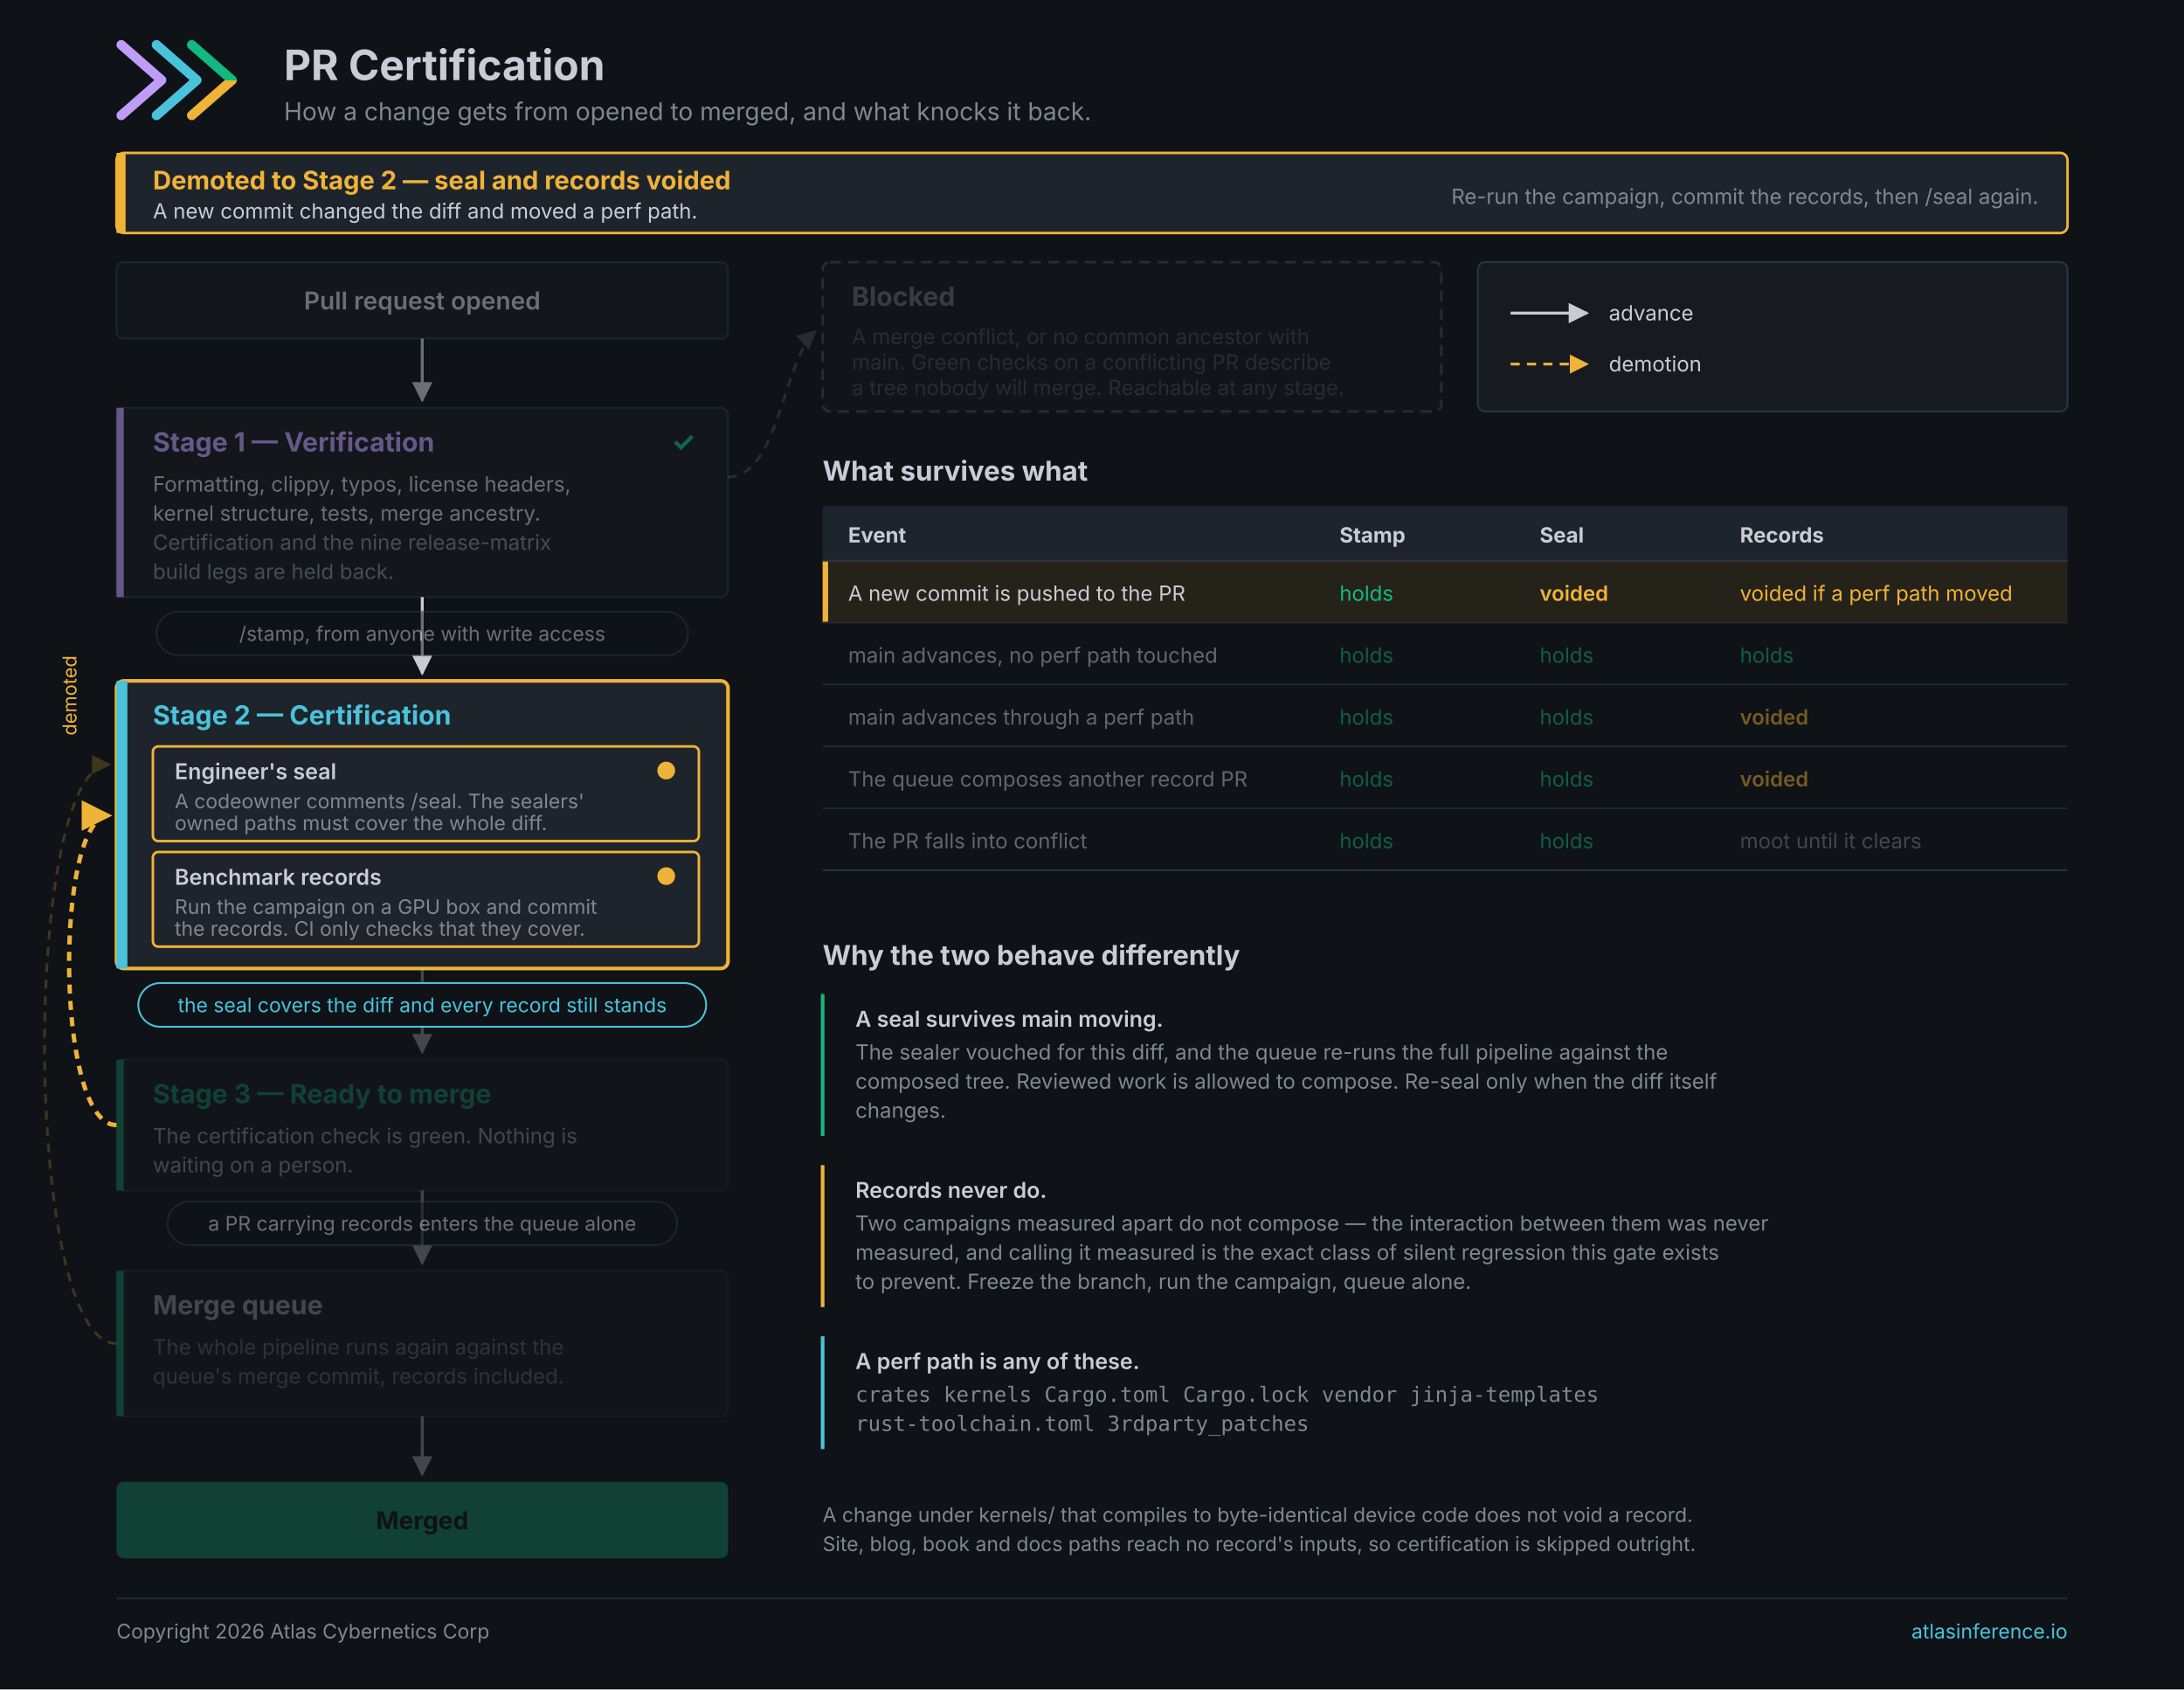
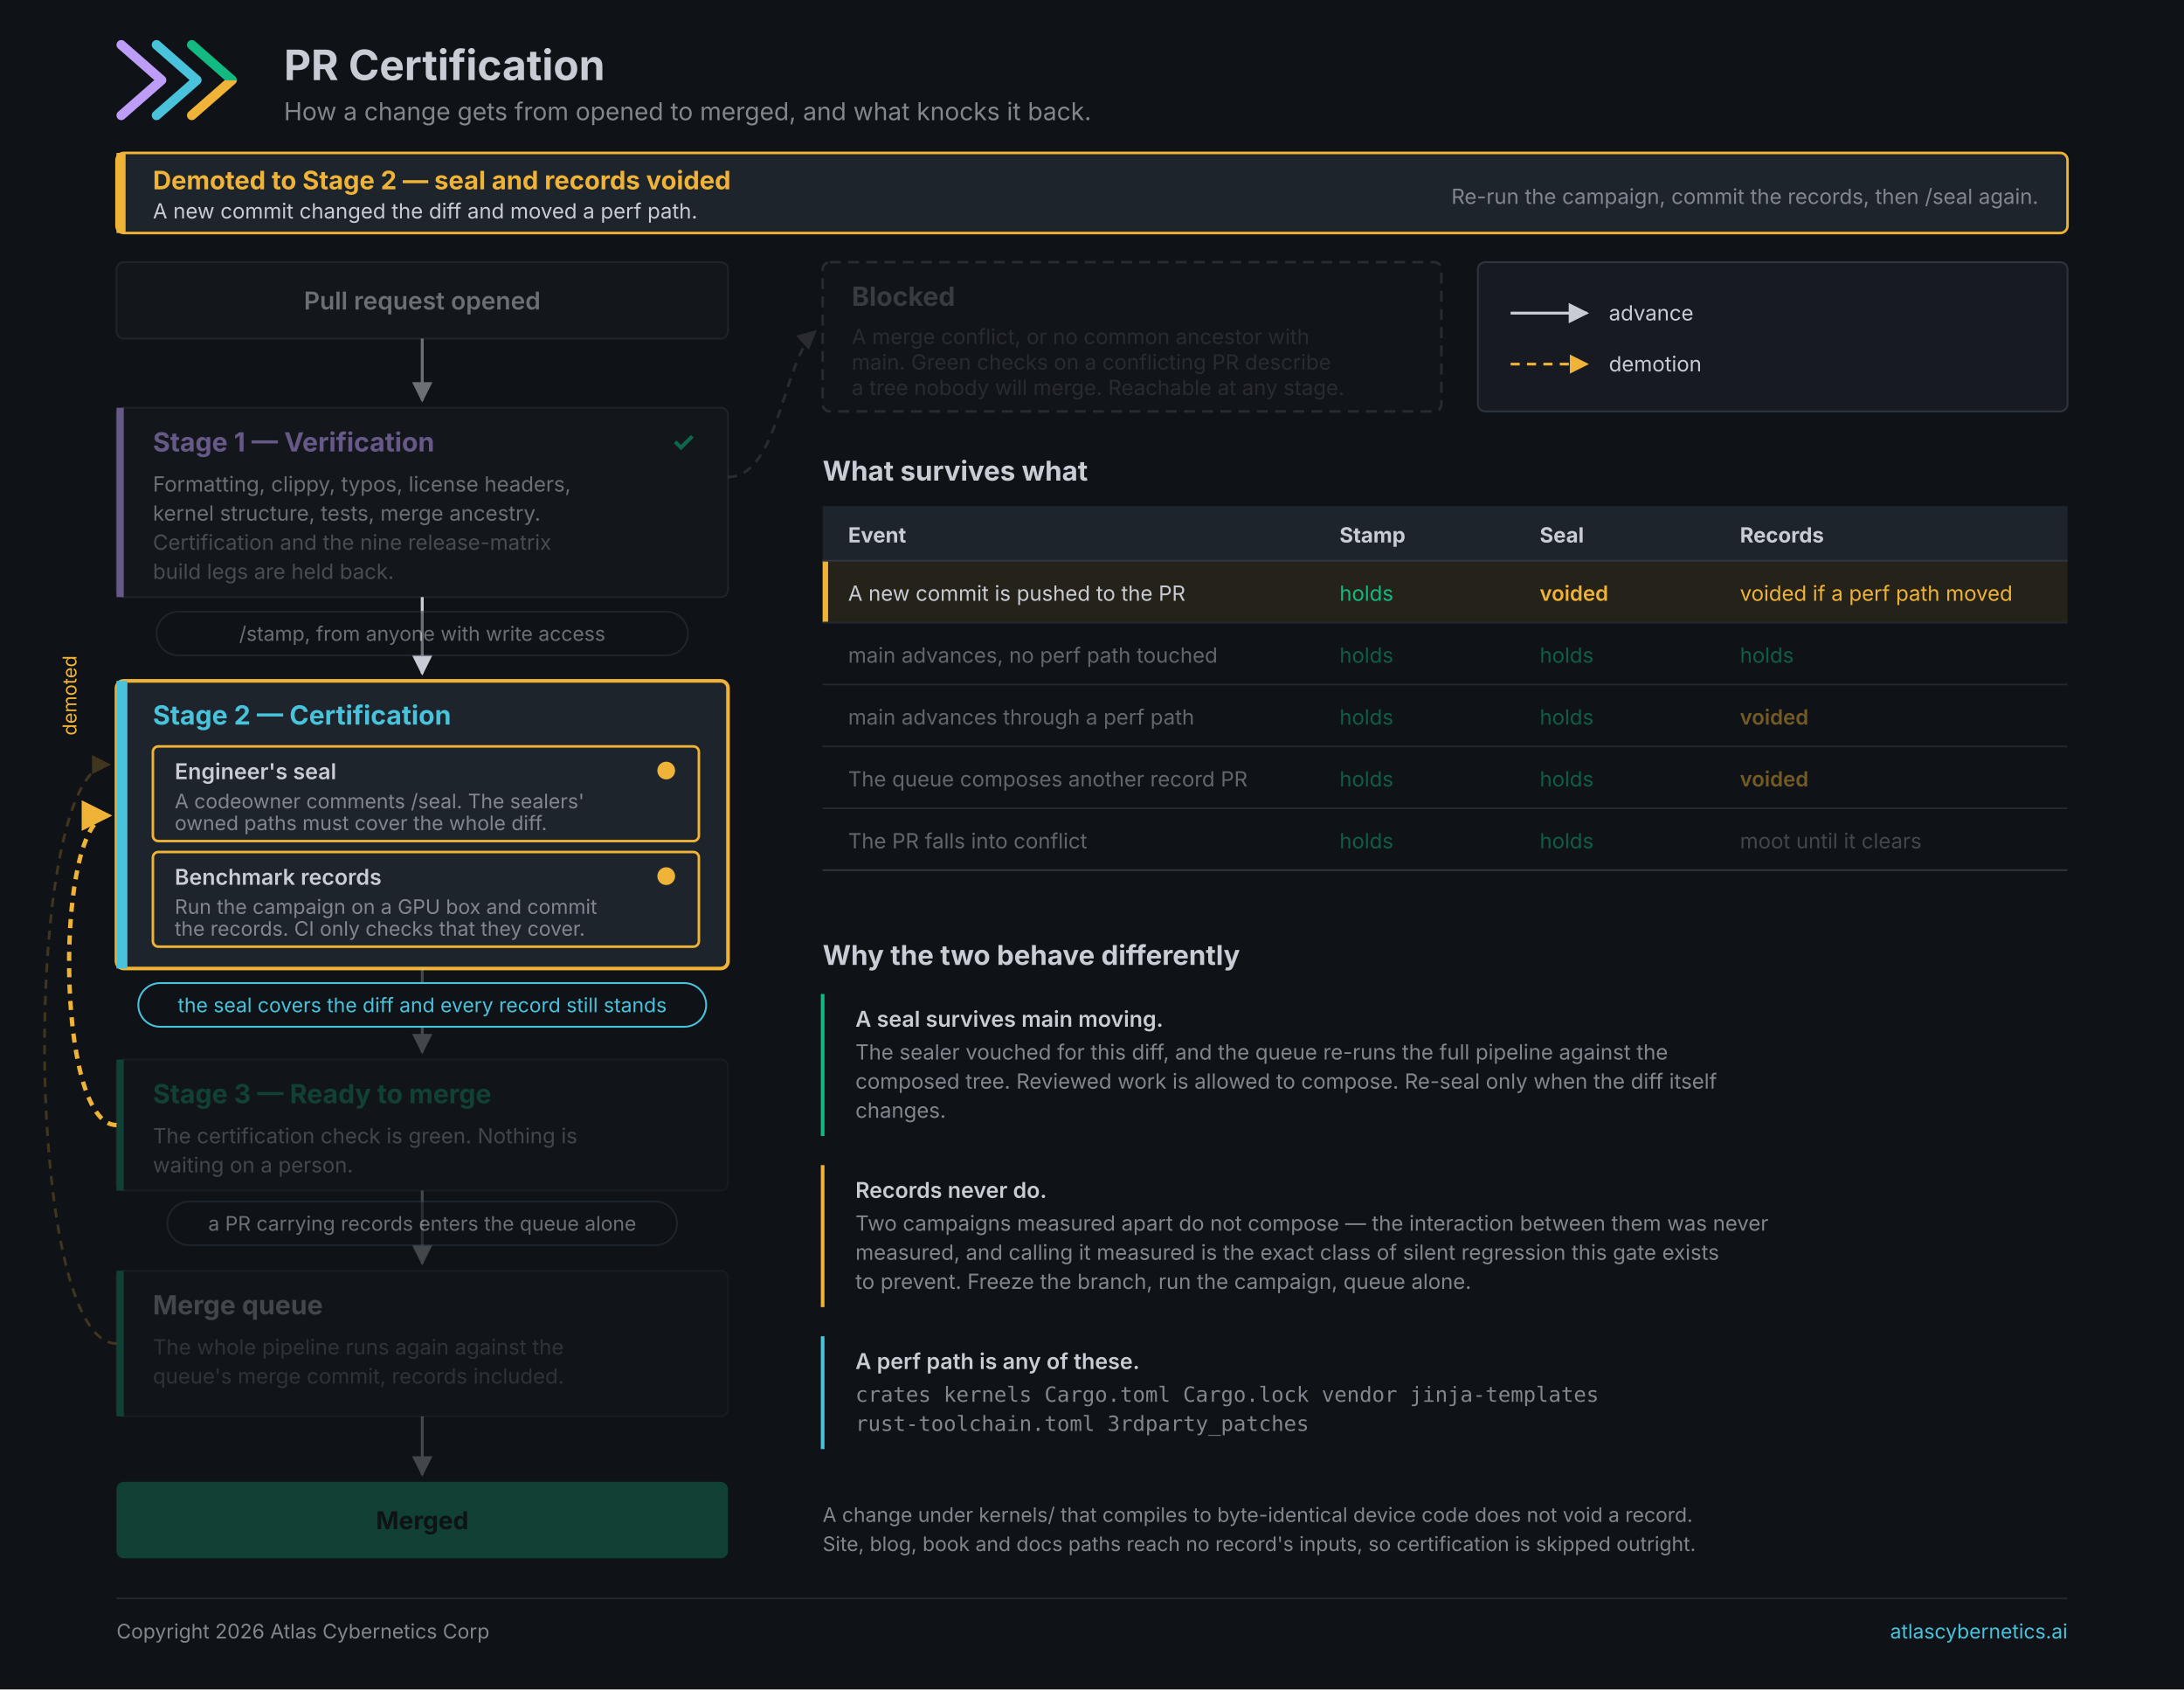
<svg xmlns="http://www.w3.org/2000/svg" xmlns:xlink="http://www.w3.org/1999/xlink" viewBox="0 0 1200 928" width="1200" height="928" font-family="Inter, ui-sans-serif, system-ui, Segoe UI, Helvetica, Arial, sans-serif" role="img" aria-label="Atlas PR Certification — Demoted to Stage 2 — seal and records voided">
  <defs>
    <linearGradient id="atlasGoldCut" x1="0" y1="0" x2="0" y2="1">
      <stop offset="0.5" stop-color="#12B981" />
      <stop offset="0.5" stop-color="#EFB338" />
    </linearGradient>
    <marker id="tipInk" viewBox="0 0 10 10" refX="9" refY="5" markerWidth="7" markerHeight="7" orient="auto-start-reverse">
      <path d="M 0 0 L 10 5 L 0 10 z" fill="#C9CCD4" />
    </marker>
    <marker id="tipGold" viewBox="0 0 10 10" refX="9" refY="5" markerWidth="7" markerHeight="7" orient="auto-start-reverse">
      <path d="M 0 0 L 10 5 L 0 10 z" fill="#EFB338" />
    </marker>
    <marker id="tipMuted" viewBox="0 0 10 10" refX="9" refY="5" markerWidth="7" markerHeight="7" orient="auto-start-reverse">
      <path d="M 0 0 L 10 5 L 0 10 z" fill="#82868F" />
    </marker>
    <marker id="tipAccent" viewBox="0 0 10 10" refX="9" refY="5" markerWidth="7" markerHeight="7" orient="auto-start-reverse">
      <path d="M 0 0 L 10 5 L 0 10 z" fill="#EFB338" />
    </marker>
  </defs>
  <rect width="1200" height="928" fill="#0F1216" />
  <g transform="translate(64 22) scale(0.06918)">
    <g fill="none" stroke-width="76" stroke-linecap="round" stroke-linejoin="round">
      <path d="M38 38L358 318L38 598" stroke="#BE9DF8" />
      <path d="M318 38L638 318L318 598" stroke="#49C3DB" />
      <path d="M598 38L918 318L598 598" stroke="url(#atlasGoldCut)" />
    </g>
  </g>
  <text x="156" y="44" font-size="23" fill="#C9CCD4" font-weight="650">PR Certification</text>
  <text x="156" y="66" font-size="13.5" fill="#82868F">How a change gets from opened to merged, and what knocks it back.</text>
  <rect x="64" y="84" width="1072" height="44" rx="4" fill="#1E242B" stroke="#EFB338" stroke-width="1.4" />
  <rect x="64" y="84" width="5" height="44" fill="#EFB338" />
  <text x="84" y="104" font-size="14" fill="#EFB338" font-weight="650">Demoted to Stage 2 — seal and records voided</text>
  <text x="84" y="120" font-size="11.5" fill="#C9CCD4">A new commit changed the diff and moved a perf path.</text>
  <text x="1120" y="112" font-size="11.5" fill="#82868F" text-anchor="end">Re-run the campaign, commit the records, then /seal again.</text>
  <g opacity="0.5">
    <rect x="64" y="144" width="336" height="42" rx="4" fill="#171B21" stroke="#2E353F" stroke-width="1" />
    <text x="232" y="170" font-size="13.5" fill="#C9CCD4" font-weight="600" text-anchor="middle">Pull request opened</text>
  </g>
  <path d="M 232 186 L 232 220" stroke="#C9CCD4" stroke-width="1.6" fill="none" marker-end="url(#tipInk)" opacity="0.5" />
  <g opacity="0.5">
    <rect x="64" y="224" width="336" height="104" rx="4" fill="#171B21" stroke="#2E353F" stroke-width="1.0" />
    <rect x="64" y="224" width="4" height="104" fill="#BE9DF8" />
    <text x="84" y="248" font-size="14.5" fill="#BE9DF8" font-weight="650">Stage 1 — Verification</text>
    <text x="84" y="270" font-size="11.5" fill="#C9CCD4">Formatting, clippy, typos, license headers,</text>
    <text x="84" y="286" font-size="11.5" fill="#C9CCD4">kernel structure, tests, merge ancestry.</text>
    <text x="84" y="302" font-size="11.5" fill="#82868F">Certification and the nine release-matrix</text>
    <text x="84" y="318" font-size="11.5" fill="#82868F">build legs are held back.</text>
    <text x="382" y="248" font-size="15" fill="#12B981" font-weight="650" text-anchor="end">✓</text>
  </g>
  <path d="M 232 328 L 232 370" stroke="#C9CCD4" stroke-width="1.6" fill="none" marker-end="url(#tipInk)" opacity="1" />
  <g opacity="0.5">
    <rect x="86.0" y="336" width="292" height="24" rx="12" fill="#0F1216" stroke="#2E353F" stroke-width="1" />
    <text x="232" y="352" font-size="11" fill="#C9CCD4" text-anchor="middle">/stamp, from anyone with write access</text>
  </g>
  <g opacity="1">
    <rect x="64" y="374" width="336" height="158" rx="4" fill="#1E242B" stroke="#EFB338" stroke-width="2.0" />
    <rect x="64" y="374" width="6" height="158" fill="#49C3DB" />
    <text x="84" y="398" font-size="14.5" fill="#49C3DB" font-weight="650">Stage 2 — Certification</text>
  </g>
  <g opacity="1">
    <rect x="84" y="410" width="300" height="52" rx="3" fill="#1E242B" stroke="#EFB338" stroke-width="1.4" />
    <text x="96" y="428" font-size="12" fill="#C9CCD4" font-weight="600">Engineer's seal</text>
    <text x="96" y="444" font-size="11" fill="#82868F">A codeowner comments /seal. The sealers'</text>
    <text x="96" y="456" font-size="11" fill="#82868F">owned paths must cover the whole diff.</text>
    <text x="372" y="428" font-size="13" fill="#EFB338" font-weight="650" text-anchor="end">●</text>
  </g>
  <g opacity="1">
    <rect x="84" y="468" width="300" height="52" rx="3" fill="#1E242B" stroke="#EFB338" stroke-width="1.4" />
    <text x="96" y="486" font-size="12" fill="#C9CCD4" font-weight="600">Benchmark records</text>
    <text x="96" y="502" font-size="11" fill="#82868F">Run the campaign on a GPU box and commit</text>
    <text x="96" y="514" font-size="11" fill="#82868F">the records. CI only checks that they cover.</text>
    <text x="372" y="486" font-size="13" fill="#EFB338" font-weight="650" text-anchor="end">●</text>
  </g>
  <path d="M 232 532 L 232 578" stroke="#C9CCD4" stroke-width="1.6" fill="none" marker-end="url(#tipInk)" opacity="0.28" />
  <g opacity="1">
    <rect x="76.0" y="540" width="312" height="24" rx="12" fill="#0F1216" stroke="#49C3DB" stroke-width="1" />
    <text x="232" y="556" font-size="11" fill="#49C3DB" text-anchor="middle">the seal covers the diff and every record still stands</text>
  </g>
  <g opacity="0.28">
    <rect x="64" y="582" width="336" height="72" rx="4" fill="#171B21" stroke="#2E353F" stroke-width="1.0" />
    <rect x="64" y="582" width="4" height="72" fill="#12B981" />
    <text x="84" y="606" font-size="14.5" fill="#12B981" font-weight="650">Stage 3 — Ready to merge</text>
    <text x="84" y="628" font-size="11.5" fill="#C9CCD4">The certification check is green. Nothing is</text>
    <text x="84" y="644" font-size="11.5" fill="#C9CCD4">waiting on a person.</text>
  </g>
  <path d="M 232 654 L 232 694" stroke="#C9CCD4" stroke-width="1.6" fill="none" marker-end="url(#tipInk)" opacity="0.28" />
  <g opacity="0.5">
    <rect x="92.0" y="660" width="280" height="24" rx="12" fill="#0F1216" stroke="#2E353F" stroke-width="1" />
    <text x="232" y="676" font-size="11" fill="#C9CCD4" text-anchor="middle">a PR carrying records enters the queue alone</text>
  </g>
  <g opacity="0.28">
    <rect x="64" y="698" width="336" height="80" rx="4" fill="#171B21" stroke="#2E353F" stroke-width="1.0" />
    <rect x="64" y="698" width="4" height="80" fill="#12B981" />
    <text x="84" y="722" font-size="14.5" fill="#C9CCD4" font-weight="650">Merge queue</text>
    <text x="84" y="744" font-size="11.5" fill="#82868F">The whole pipeline runs again against the</text>
    <text x="84" y="760" font-size="11.5" fill="#82868F">queue's merge commit, records included.</text>
  </g>
  <path d="M 232 778 L 232 810" stroke="#C9CCD4" stroke-width="1.6" fill="none" marker-end="url(#tipInk)" opacity="0.28" />
  <g opacity="0.28">
    <rect x="64" y="814" width="336" height="42" rx="4" fill="#12B981" />
    <text x="232" y="840" font-size="13.5" fill="#0F1216" font-weight="650" text-anchor="middle">Merged</text>
  </g>
  <path d="M 64 618 C 30 618, 30 448, 60 448" stroke="#EFB338" stroke-width="2.4" fill="none" marker-end="url(#tipGold)" opacity="1" stroke-dasharray="5 4" />
  <path d="M 64 738 C 12 738, 12 420, 60 420" stroke="#EFB338" stroke-width="1.5" fill="none" marker-end="url(#tipGold)" opacity="0.22" stroke-dasharray="5 4" />
  <text x="42" y="404" font-size="10.5" fill="#EFB338" opacity="1" transform="rotate(-90 42 404)">demoted</text>
  <path d="M 400 262 C 428 262, 430 198, 448 182" stroke="#82868F" stroke-width="1.5" fill="none" marker-end="url(#tipMuted)" opacity="0.22" stroke-dasharray="5 4" />
  <g opacity="0.22">
    <rect x="452" y="144" width="340" height="82" rx="4" fill="#171B21" stroke="#82868F" stroke-width="1.4" stroke-dasharray="6 4" />
    <text x="468" y="168" font-size="14.5" fill="#C9CCD4" font-weight="650">Blocked</text>
    <text x="468" y="189" font-size="11.5" fill="#82868F">A merge conflict, or no common ancestor with</text>
    <text x="468" y="203" font-size="11.5" fill="#82868F">main. Green checks on a conflicting PR describe</text>
    <text x="468" y="217" font-size="11.5" fill="#82868F">a tree nobody will merge. Reachable at any stage.</text>
  </g>
  <rect x="812" y="144" width="324" height="82" rx="4" fill="#171B21" stroke="#2E353F" stroke-width="1" />
  <path d="M 830 172 L 872 172" stroke="#C9CCD4" stroke-width="1.6" fill="none" marker-end="url(#tipInk)" opacity="1" />
  <text x="884" y="176" font-size="11.5" fill="#C9CCD4">advance</text>
  <path d="M 830 200 L 872 200" stroke="#EFB338" stroke-width="1.5" fill="none" marker-end="url(#tipGold)" opacity="1" stroke-dasharray="5 4" />
  <text x="884" y="204" font-size="11.5" fill="#C9CCD4">demotion</text>
  <text x="452" y="264" font-size="15" fill="#C9CCD4" font-weight="650">What survives what</text>
  <rect x="452" y="278" width="684" height="30" fill="#1E242B" />
  <rect x="452" y="308" width="684" height="34" fill="#EFB338" opacity="0.10" />
  <rect x="452" y="308" width="3" height="34" fill="#EFB338" />
  <text x="466" y="298" font-size="11.5" fill="#C9CCD4" font-weight="650">Event</text>
  <text x="736" y="298" font-size="11.5" fill="#C9CCD4" font-weight="650">Stamp</text>
  <text x="846" y="298" font-size="11.5" fill="#C9CCD4" font-weight="650">Seal</text>
  <text x="956" y="298" font-size="11.5" fill="#C9CCD4" font-weight="650">Records</text>
  <g opacity="1">
    <text x="466" y="330" font-size="11.5" fill="#C9CCD4">A new commit is pushed to the PR</text>
    <text x="736" y="330" font-size="11.5" fill="#12B981">holds</text>
    <text x="846" y="330" font-size="11.5" fill="#EFB338" font-weight="600">voided</text>
    <text x="956" y="330" font-size="11.5" fill="#EFB338">voided if a perf path moved</text>
  </g>
  <g opacity="0.45">
    <text x="466" y="364" font-size="11.5" fill="#C9CCD4">main advances, no perf path touched</text>
    <text x="736" y="364" font-size="11.5" fill="#12B981">holds</text>
    <text x="846" y="364" font-size="11.5" fill="#12B981">holds</text>
    <text x="956" y="364" font-size="11.5" fill="#12B981">holds</text>
  </g>
  <g opacity="0.45">
    <text x="466" y="398" font-size="11.5" fill="#C9CCD4">main advances through a perf path</text>
    <text x="736" y="398" font-size="11.5" fill="#12B981">holds</text>
    <text x="846" y="398" font-size="11.5" fill="#12B981">holds</text>
    <text x="956" y="398" font-size="11.5" fill="#EFB338" font-weight="600">voided</text>
  </g>
  <g opacity="0.45">
    <text x="466" y="432" font-size="11.5" fill="#C9CCD4">The queue composes another record PR</text>
    <text x="736" y="432" font-size="11.5" fill="#12B981">holds</text>
    <text x="846" y="432" font-size="11.5" fill="#12B981">holds</text>
    <text x="956" y="432" font-size="11.5" fill="#EFB338" font-weight="600">voided</text>
  </g>
  <g opacity="0.45">
    <text x="466" y="466" font-size="11.5" fill="#C9CCD4">The PR falls into conflict</text>
    <text x="736" y="466" font-size="11.5" fill="#12B981">holds</text>
    <text x="846" y="466" font-size="11.5" fill="#12B981">holds</text>
    <text x="956" y="466" font-size="11.5" fill="#82868F">moot until it clears</text>
  </g>
  <line x1="452" y1="308" x2="1136" y2="308" stroke="#2E353F" />
  <line x1="452" y1="342" x2="1136" y2="342" stroke="#22282F" />
  <line x1="452" y1="376" x2="1136" y2="376" stroke="#22282F" />
  <line x1="452" y1="410" x2="1136" y2="410" stroke="#22282F" />
  <line x1="452" y1="444" x2="1136" y2="444" stroke="#22282F" />
  <line x1="452" y1="478" x2="1136" y2="478" stroke="#2E353F" />
  <text x="452" y="530" font-size="15" fill="#C9CCD4" font-weight="650">Why the two behave differently</text>
  <line x1="452" y1="546" x2="452" y2="624" stroke="#12B981" stroke-width="2" />
  <text x="470" y="564" font-size="12" fill="#C9CCD4" font-weight="600">A seal survives main moving.</text>
  <text x="470" y="582" font-size="11.5" fill="#82868F">The sealer vouched for this diff, and the queue re-runs the full pipeline against the</text>
  <text x="470" y="598" font-size="11.5" fill="#82868F">composed tree. Reviewed work is allowed to compose. Re-seal only when the diff itself</text>
  <text x="470" y="614" font-size="11.5" fill="#82868F">changes.</text>
  <line x1="452" y1="640" x2="452" y2="718" stroke="#EFB338" stroke-width="2" />
  <text x="470" y="658" font-size="12" fill="#C9CCD4" font-weight="600">Records never do.</text>
  <text x="470" y="676" font-size="11.5" fill="#82868F">Two campaigns measured apart do not compose — the interaction between them was never</text>
  <text x="470" y="692" font-size="11.5" fill="#82868F">measured, and calling it measured is the exact class of silent regression this gate exists</text>
  <text x="470" y="708" font-size="11.5" fill="#82868F">to prevent. Freeze the branch, run the campaign, queue alone.</text>
  <line x1="452" y1="734" x2="452" y2="796" stroke="#49C3DB" stroke-width="2" />
  <text x="470" y="752" font-size="12" fill="#C9CCD4" font-weight="600">A perf path is any of these.</text>
  <text x="470" y="770" font-size="11.5" fill="#82868F" font-family="ui-mono, ui-monospace, SFMono-Regular, Menlo, monospace">crates  kernels  Cargo.toml  Cargo.lock  vendor  jinja-templates</text>
  <text x="470" y="786" font-size="11.5" fill="#82868F" font-family="ui-mono, ui-monospace, SFMono-Regular, Menlo, monospace">rust-toolchain.toml  3rdparty_patches</text>
  <text x="452" y="836" font-size="11" fill="#82868F">A change under kernels/ that compiles to byte-identical device code does not void a record.</text>
  <text x="452" y="852" font-size="11" fill="#82868F">Site, blog, book and docs paths reach no record's inputs, so certification is skipped outright.</text>
  <line x1="64" y1="878" x2="1136" y2="878" stroke="#22282F" />
  <text x="64" y="900" font-size="11" fill="#82868F">Copyright 2026 Atlas Cybernetics Corp</text>
-   <a href="https://atlasinference.io" xlink:href="https://atlasinference.io" target="_blank" rel="noopener">
-     <text x="1136" y="900" font-size="11" fill="#49C3DB" text-anchor="end">atlasinference.io</text>
+   <a href="https://atlascybernetics.ai" xlink:href="https://atlascybernetics.ai" target="_blank" rel="noopener">
+     <text x="1136" y="900" font-size="11" fill="#49C3DB" text-anchor="end">atlascybernetics.ai</text>
  </a>
</svg>
